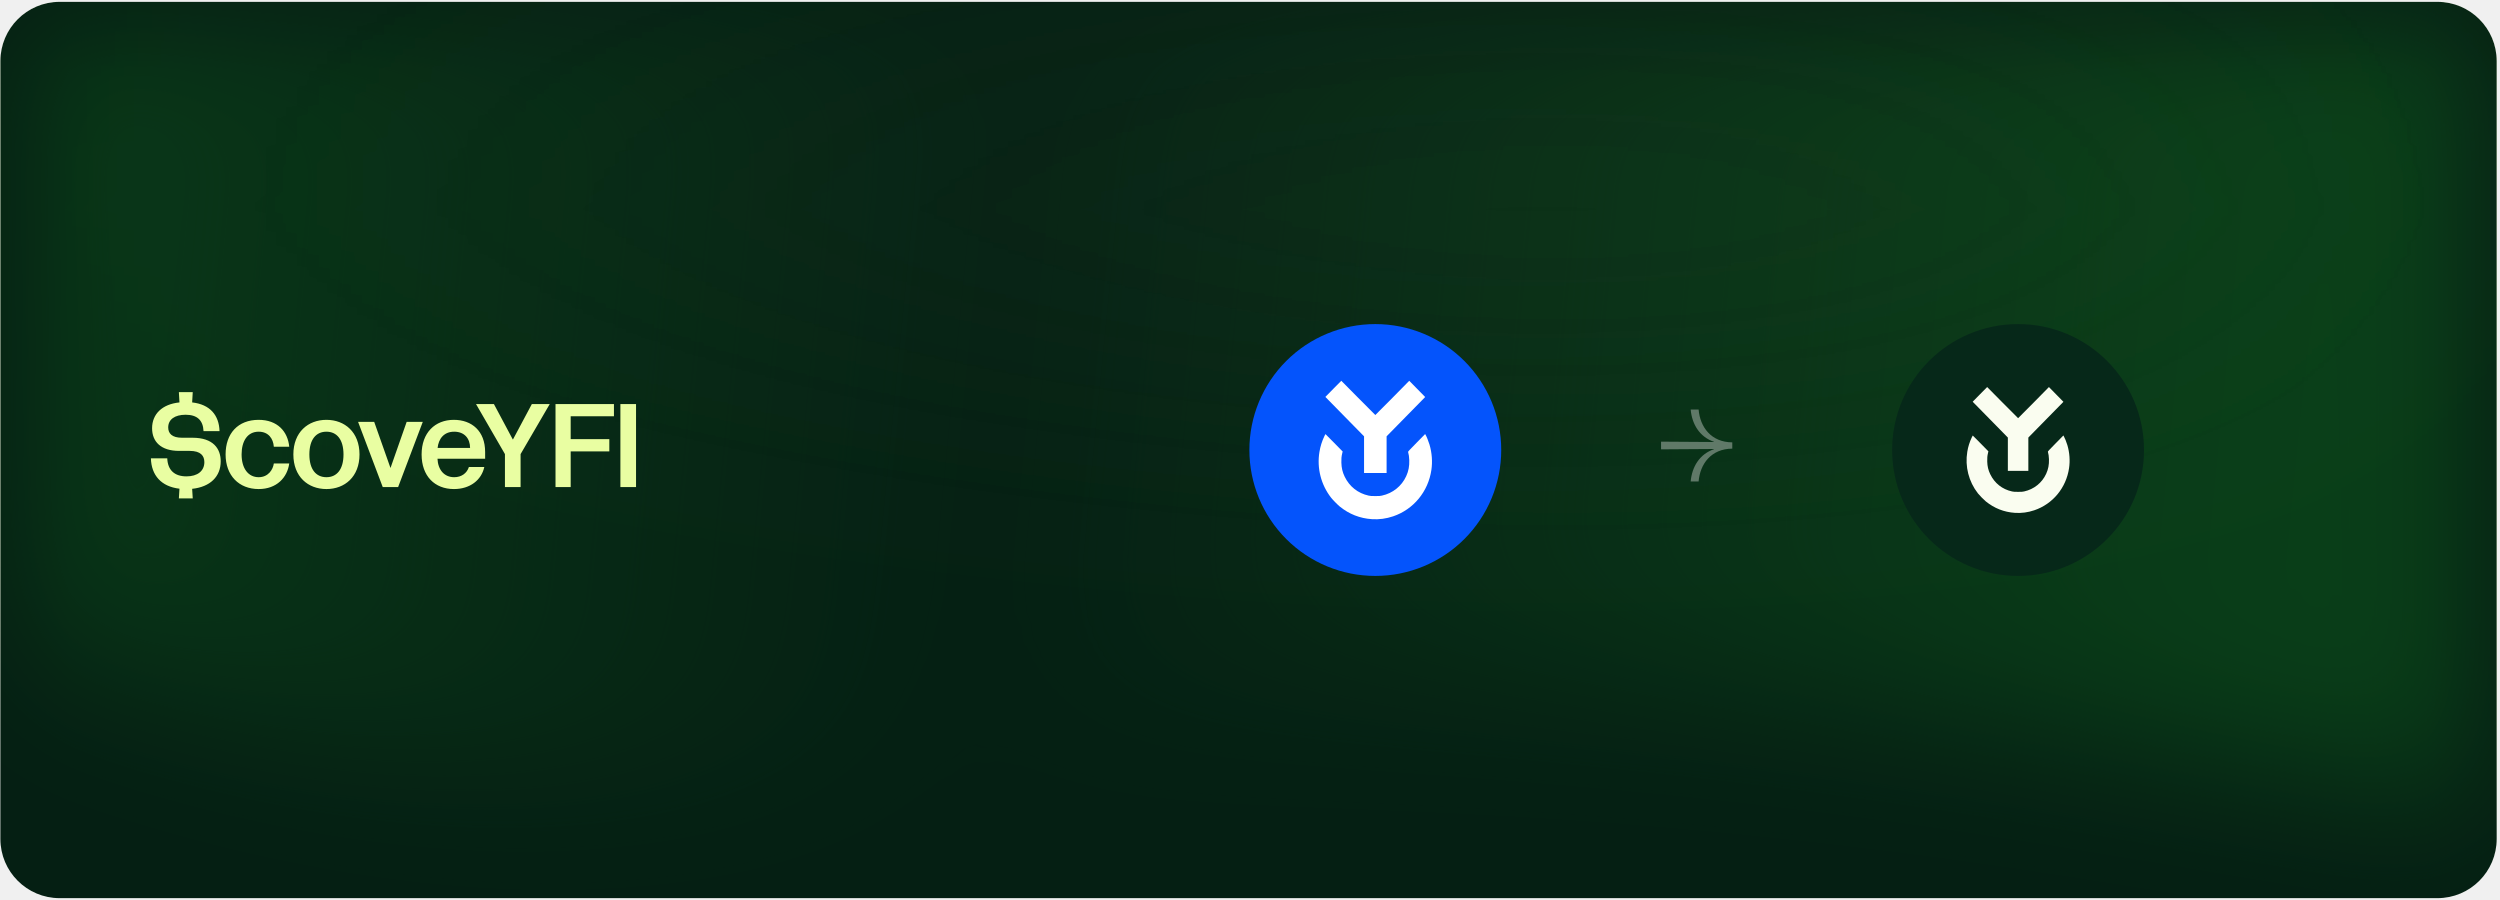
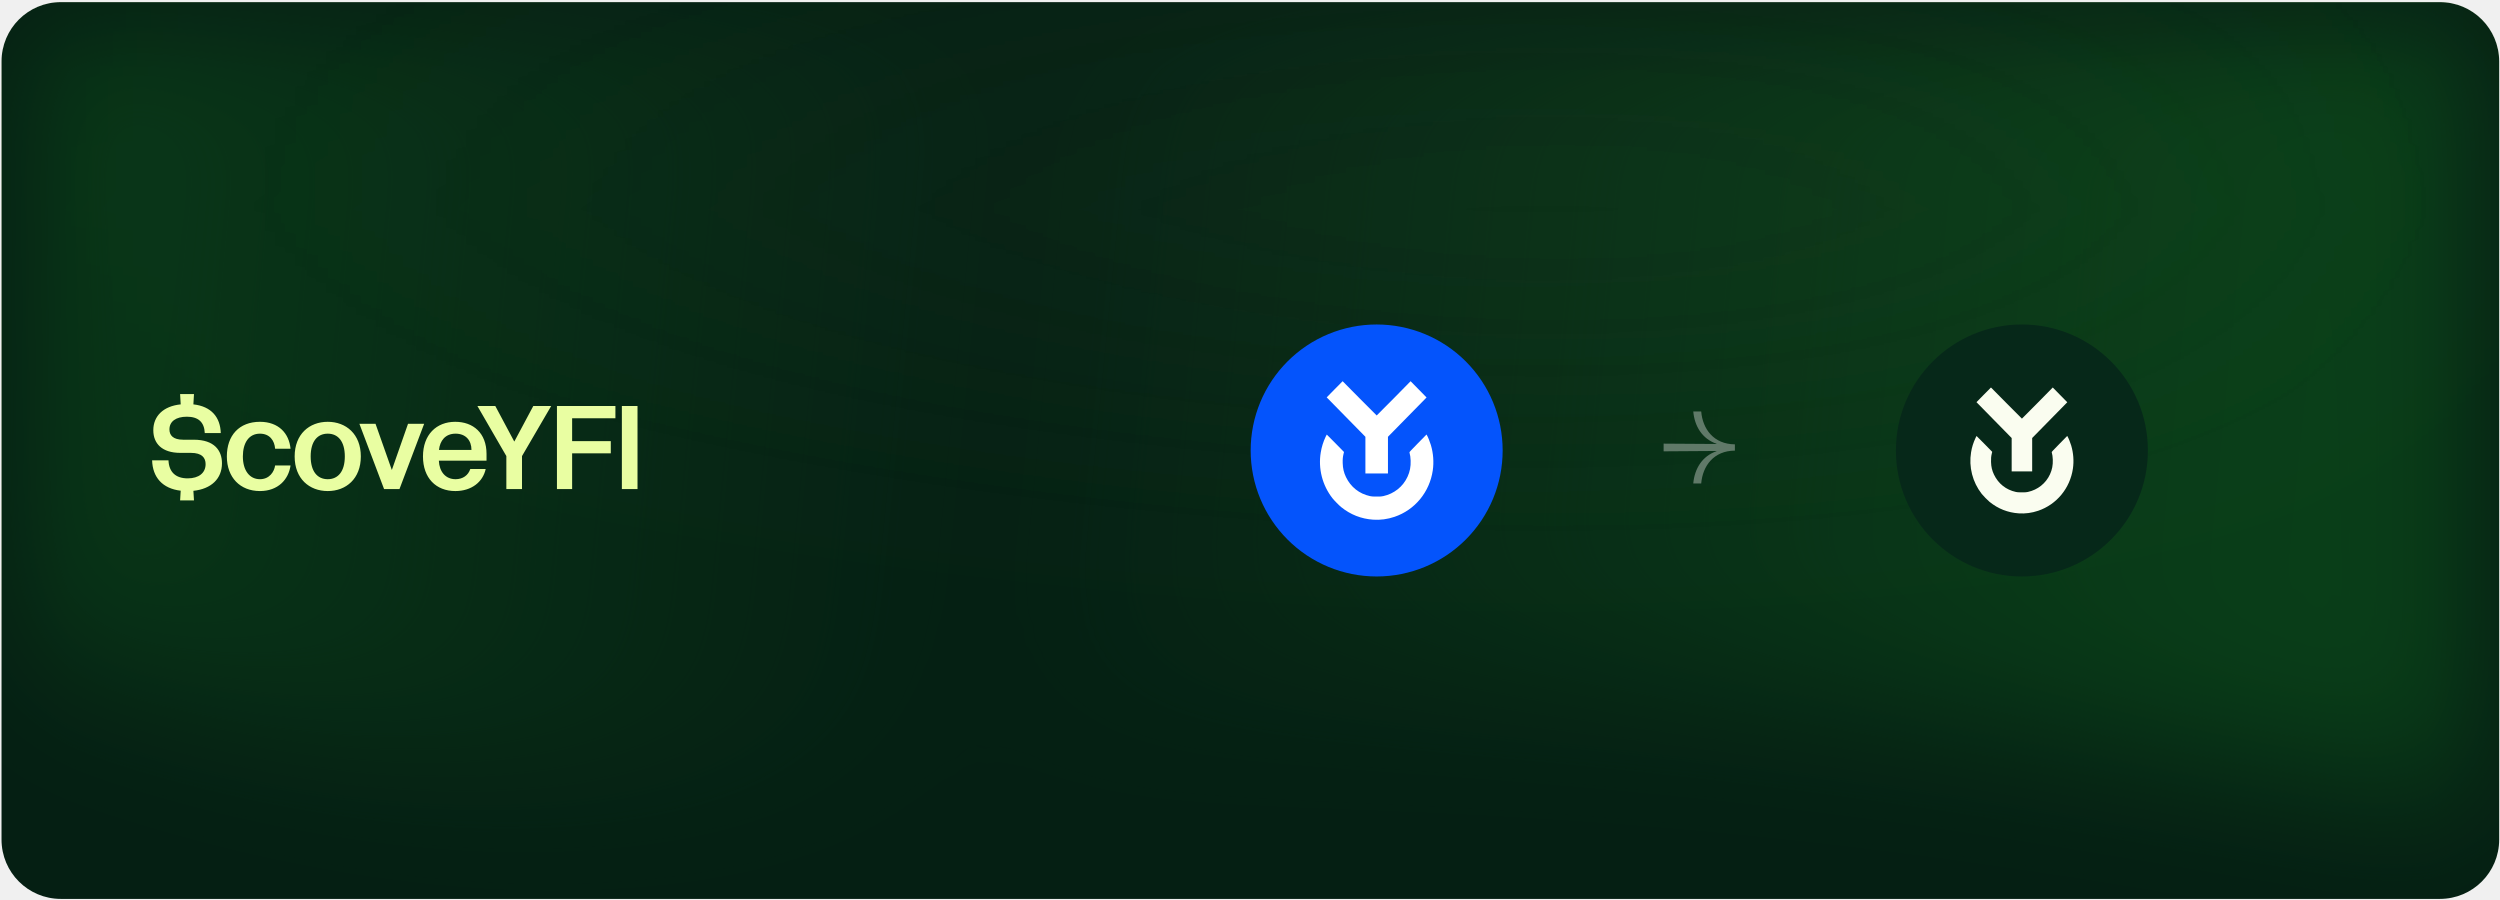
- <svg xmlns="http://www.w3.org/2000/svg" width="675" height="243" viewBox="0 0 675 243" fill="none">
+ <svg xmlns="http://www.w3.org/2000/svg" width="1065" height="383" viewBox="0 0 1065 383" fill="none">
  <g clip-path="url(#clip0_13332_2687)">
-     <rect x="0.106" y="0.501" width="674" height="242" rx="16" fill="#051F13" />
+     <rect x="0.651" y="0.904" width="1064" height="382.03" rx="25.258" fill="#051F13" />
    <g style="mix-blend-mode:overlay" filter="url(#filter0_f_13332_2687)">
-       <path d="M-374.293 -315.445C-322.842 -453.939 42.048 -446.276 440.714 -298.33C839.379 -150.385 1120.85 81.819 1069.4 220.313C1017.95 358.806 587.879 127.446 254.394 203.199C-79.092 278.951 -425.744 -176.952 -374.293 -315.445Z" fill="url(#paint0_linear_13332_2687)" />
+       <path d="M-590.388 -497.875C-509.166 -716.506 66.862 -704.408 696.21 -470.856C1325.56 -237.304 1769.9 129.26 1688.68 347.891C1607.46 566.522 928.531 201.289 402.079 320.875C-124.374 440.46 -671.61 -279.244 -590.388 -497.875Z" fill="url(#paint0_linear_13332_2687)" />
    </g>
    <g style="mix-blend-mode:hard-light" opacity="0.12" filter="url(#filter1_f_13332_2687)">
-       <path d="M783.739 -368.725C783.739 -593.932 542.808 -776.499 245.606 -776.499C-51.596 -776.499 -292.527 -593.932 -292.527 -368.725C-292.527 -143.519 -325.984 -33.04 245.606 39.046C817.195 111.133 783.739 -143.519 783.739 -368.725Z" fill="url(#paint1_radial_13332_2687)" />
+       <path d="M1237.27 -581.97C1237.27 -937.489 856.929 -1225.7 387.755 -1225.7C-81.419 -1225.7 -461.76 -937.489 -461.76 -581.97C-461.76 -226.452 -514.577 -52.045 387.755 61.752C1290.09 175.55 1237.27 -226.452 1237.27 -581.97Z" fill="url(#paint1_radial_13332_2687)" />
    </g>
-     <path d="M48.296 134.573L48.456 131.949C43.528 131.373 40.872 128.333 40.744 123.757H45.16C45.288 126.957 47.144 128.621 50.344 128.621C53.352 128.621 55.176 127.149 55.176 124.781C55.176 123.085 54.216 121.741 51.208 121.741H48.36C43.4 121.741 41.064 119.213 41.064 115.629C41.064 111.821 43.752 109.133 48.456 108.653L48.296 105.869H52.04L51.88 108.653C56.744 109.197 59.144 112.141 59.272 116.397H54.952C54.824 113.453 53.224 111.981 50.12 111.981C47.176 111.981 45.416 113.261 45.416 115.405C45.416 117.005 46.408 118.189 49.128 118.189H51.976C57.608 118.189 59.592 121.165 59.592 124.557C59.592 128.685 56.744 131.469 51.88 131.981L52.04 134.573H48.296ZM69.838 132.045C64.495 132.045 60.91 128.365 60.91 122.701C60.91 117.037 64.239 113.357 69.838 113.357C74.894 113.357 77.71 116.493 78.094 120.621H73.934C73.775 118.445 72.495 116.557 69.838 116.557C66.799 116.557 65.231 119.117 65.231 122.701C65.231 126.509 67.055 128.845 69.838 128.845C72.43 128.845 73.71 126.797 73.934 125.133H78.094C77.582 128.909 74.734 132.045 69.838 132.045ZM88.136 132.045C83.176 132.045 79.208 128.717 79.208 122.701C79.208 116.685 83.176 113.357 88.136 113.357C93.096 113.357 97.064 116.685 97.064 122.701C97.064 128.717 93.096 132.045 88.136 132.045ZM83.528 122.701C83.528 126.765 85.352 128.845 88.136 128.845C90.92 128.845 92.744 126.765 92.744 122.701C92.744 118.637 90.92 116.557 88.136 116.557C85.352 116.557 83.528 118.637 83.528 122.701ZM103.336 131.501L96.68 113.901H101.032L105.416 126.317H105.448L109.8 113.901H114.152L107.496 131.501H103.336ZM122.57 132.045C117.354 132.045 113.834 128.525 113.834 122.701C113.834 116.845 117.45 113.357 122.538 113.357C127.37 113.357 130.986 116.365 130.986 122.029V123.853H118.122C118.25 126.861 119.946 128.845 122.634 128.845C124.586 128.845 126.058 127.789 126.602 126.093H130.762C129.994 129.613 126.922 132.045 122.57 132.045ZM118.154 120.941H126.922C126.922 118.381 125.386 116.557 122.634 116.557C119.85 116.557 118.41 118.477 118.154 120.941ZM136.334 131.501V122.605L128.526 109.101H133.358L138.446 118.637H138.51L143.598 109.101H148.43L140.558 122.605V131.501H136.334ZM149.989 131.501V109.101H165.765V112.397H154.085V118.573H164.517V121.869H154.085V131.501H149.989ZM167.505 131.501V109.101H171.729V131.501H167.505Z" fill="#E9FEA2" />
-     <path d="M456.484 129.997C456.836 125.997 458.916 122.605 462.756 121.293V121.229L448.484 121.325V119.245L462.756 119.341V119.277C458.916 117.965 456.836 114.573 456.484 110.573H458.628C459.012 115.277 461.988 119.405 467.716 119.437V121.133C461.988 121.165 459.012 125.293 458.628 129.997H456.484Z" fill="#607968" />
-     <rect x="510.883" y="87.501" width="68" height="68" rx="34" fill="#062819" />
-     <path d="M534.571 106.484L532.625 108.466L537.373 113.302L542.12 118.139V122.64V127.142H544.887H547.653V122.64V118.139L552.389 113.314L557.125 108.49L555.168 106.497L553.21 104.504L549.074 108.706C546.799 111.017 544.916 112.908 544.888 112.908C544.86 112.908 542.974 111.017 540.696 108.705C538.418 106.393 536.546 104.501 536.535 104.501C536.525 104.501 535.641 105.394 534.571 106.484ZM532.378 118.103C531.758 119.434 531.4 120.582 531.169 121.971C530.509 125.941 531.552 130.03 534.037 133.209C534.447 133.733 535.654 134.962 536.165 135.375C538.467 137.238 541.088 138.27 544.028 138.471C545.786 138.591 547.544 138.356 549.271 137.77C554.263 136.077 557.867 131.706 558.646 126.399C558.946 124.357 558.784 122.173 558.184 120.159C557.945 119.358 557.461 118.158 557.209 117.74L557.112 117.58L555.007 119.722C553.309 121.45 552.907 121.883 552.929 121.96C553.102 122.579 553.194 123.223 553.219 123.99C553.267 125.475 553.036 126.676 552.462 127.93C551.346 130.368 549.168 132.109 546.505 132.69C546.042 132.791 545.872 132.802 544.863 132.801C543.873 132.799 543.679 132.786 543.246 132.691C540.606 132.11 538.529 130.464 537.358 128.026C536.828 126.924 536.588 125.904 536.552 124.599C536.526 123.655 536.577 123.085 536.754 122.342L536.869 121.864L534.77 119.727C533.617 118.551 532.66 117.589 532.644 117.589C532.629 117.589 532.509 117.82 532.378 118.103Z" fill="#FAFDF0" />
+     <path d="M76.725 213.181L76.978 209.039C69.198 208.129 65.006 203.33 64.803 196.107H71.775C71.977 201.158 74.907 203.785 79.958 203.785C84.707 203.785 87.586 201.461 87.586 197.723C87.586 195.046 86.071 192.924 81.322 192.924H76.826C68.996 192.924 65.309 188.933 65.309 183.275C65.309 177.264 69.552 173.021 76.978 172.263L76.725 167.868H82.636L82.383 172.263C90.062 173.122 93.85 177.769 94.052 184.488H87.233C87.031 179.84 84.505 177.517 79.605 177.517C74.957 177.517 72.179 179.537 72.179 182.922C72.179 185.448 73.745 187.317 78.039 187.317H82.535C91.426 187.317 94.558 192.015 94.558 197.37C94.558 203.886 90.062 208.281 82.383 209.089L82.636 213.181H76.725ZM110.733 209.19C102.297 209.19 96.639 203.381 96.639 194.44C96.639 185.498 101.893 179.689 110.733 179.689C118.715 179.689 123.16 184.639 123.766 191.156H117.199C116.947 187.721 114.926 184.74 110.733 184.74C105.934 184.74 103.459 188.782 103.459 194.44C103.459 200.451 106.338 204.139 110.733 204.139C114.825 204.139 116.846 200.906 117.199 198.279H123.766C122.958 204.24 118.462 209.19 110.733 209.19ZM139.618 209.19C131.788 209.19 125.524 203.937 125.524 194.44C125.524 184.942 131.788 179.689 139.618 179.689C147.448 179.689 153.712 184.942 153.712 194.44C153.712 203.937 147.448 209.19 139.618 209.19ZM132.344 194.44C132.344 200.855 135.223 204.139 139.618 204.139C144.013 204.139 146.893 200.855 146.893 194.44C146.893 188.024 144.013 184.74 139.618 184.74C135.223 184.74 132.344 188.024 132.344 194.44ZM163.613 208.332L153.105 180.548H159.975L166.896 200.148H166.947L173.817 180.548H180.687L170.18 208.332H163.613ZM193.977 209.19C185.743 209.19 180.186 203.634 180.186 194.44C180.186 185.195 185.895 179.689 193.927 179.689C201.555 179.689 207.263 184.437 207.263 193.379V196.258H186.956C187.158 201.007 189.835 204.139 194.078 204.139C197.16 204.139 199.484 202.472 200.342 199.794H206.909C205.697 205.351 200.847 209.19 193.977 209.19ZM187.006 191.661H200.847C200.847 187.62 198.423 184.74 194.078 184.74C189.683 184.74 187.41 187.771 187.006 191.661ZM215.705 208.332V194.288L203.379 172.97H211.007L219.039 188.024H219.14L227.172 172.97H234.8L222.373 194.288V208.332H215.705ZM237.261 208.332V172.97H262.166V178.173H243.728V187.923H260.196V193.126H243.728V208.332H237.261ZM264.913 208.332V172.97H271.581V208.332H264.913Z" fill="#E9FEA2" />
+     <path d="M721.331 205.957C721.887 199.643 725.17 194.288 731.232 192.217V192.116L708.702 192.267V188.984L731.232 189.135V189.034C725.17 186.963 721.887 181.608 721.331 175.294H724.716C725.322 182.72 730.02 189.236 739.062 189.287V191.964C730.02 192.015 725.322 198.531 724.716 205.957H721.331Z" fill="#607968" />
+     <rect x="807.658" y="138.231" width="107.347" height="107.347" rx="53.674" fill="#062819" />
+     <path d="M845.053 168.197L841.981 171.326L849.476 178.961L856.971 186.596V193.702V200.809H861.338H865.705V193.702V186.596L873.181 178.98L880.658 171.363L877.567 168.218L874.477 165.072L867.948 171.705C864.357 175.354 861.383 178.339 861.34 178.339C861.296 178.339 858.318 175.353 854.722 171.703C851.126 168.054 848.17 165.068 848.154 165.068C848.138 165.068 846.742 166.476 845.053 168.197ZM841.59 186.539C840.613 188.641 840.047 190.453 839.682 192.645C838.64 198.913 840.287 205.367 844.21 210.386C844.858 211.214 846.762 213.153 847.57 213.806C851.204 216.746 855.341 218.375 859.981 218.693C862.757 218.883 865.533 218.512 868.259 217.587C876.139 214.914 881.828 208.013 883.059 199.636C883.532 196.413 883.277 192.965 882.329 189.785C881.952 188.521 881.188 186.626 880.789 185.966L880.636 185.713L877.314 189.095C874.633 191.823 873.999 192.506 874.033 192.628C874.307 193.606 874.452 194.622 874.491 195.833C874.567 198.178 874.203 200.074 873.296 202.053C871.534 205.902 868.096 208.649 863.892 209.567C863.162 209.726 862.893 209.744 861.301 209.742C859.738 209.74 859.431 209.719 858.747 209.568C854.579 208.651 851.301 206.054 849.452 202.204C848.616 200.464 848.238 198.854 848.181 196.794C848.139 195.305 848.22 194.404 848.5 193.231L848.68 192.477L845.368 189.103C843.546 187.247 842.036 185.728 842.011 185.728C841.987 185.728 841.798 186.093 841.59 186.539Z" fill="#FAFDF0" />
    <g clip-path="url(#clip1_13332_2687)">
-       <path d="M371.333 155.501C380.35 155.501 388.998 151.919 395.375 145.543C401.751 139.167 405.333 130.519 405.333 121.501C405.333 112.484 401.751 103.836 395.375 97.46C388.998 91.084 380.35 87.501 371.333 87.501C362.316 87.501 353.668 91.084 347.291 97.46C340.915 103.836 337.333 112.484 337.333 121.501C337.333 130.519 340.915 139.167 347.291 145.543C353.668 151.919 362.316 155.501 371.333 155.501Z" fill="#0454FC" />
-       <path d="M359.99 104.989L357.85 107.169L363.072 112.489L368.295 117.809V122.761V127.713H371.338H374.381V122.761V117.809L379.59 112.502L384.8 107.195L382.646 105.003L380.493 102.811L375.944 107.433C373.441 109.976 371.369 112.055 371.339 112.055C371.308 112.055 369.233 109.975 366.728 107.432C364.222 104.889 362.162 102.808 362.151 102.808C362.14 102.808 361.167 103.789 359.99 104.989ZM357.577 117.769C356.896 119.234 356.502 120.497 356.248 122.024C355.522 126.392 356.67 130.889 359.403 134.386C359.854 134.963 361.181 136.314 361.744 136.77C364.276 138.818 367.159 139.953 370.392 140.174C372.327 140.307 374.261 140.048 376.16 139.404C381.651 137.541 385.616 132.733 386.473 126.896C386.803 124.65 386.625 122.247 385.964 120.031C385.702 119.15 385.17 117.83 384.891 117.37L384.785 117.194L382.47 119.551C380.602 121.451 380.16 121.927 380.184 122.012C380.375 122.694 380.476 123.402 380.503 124.245C380.556 125.879 380.302 127.2 379.67 128.58C378.442 131.262 376.047 133.176 373.117 133.815C372.609 133.926 372.422 133.939 371.312 133.937C370.223 133.936 370.009 133.921 369.532 133.816C366.628 133.177 364.344 131.367 363.055 128.685C362.473 127.473 362.209 126.351 362.17 124.915C362.141 123.877 362.197 123.25 362.392 122.433L362.517 121.907L360.21 119.556C358.94 118.263 357.888 117.205 357.871 117.205C357.854 117.205 357.722 117.459 357.577 117.769Z" fill="white" />
+       <path d="M586.457 245.578C600.693 245.578 614.345 239.923 624.41 229.857C634.476 219.792 640.131 206.139 640.131 191.904C640.131 177.669 634.476 164.017 624.41 153.951C614.345 143.886 600.693 138.231 586.457 138.231C572.222 138.231 558.57 143.886 548.504 153.951C538.439 164.017 532.784 177.669 532.784 191.904C532.784 206.139 538.439 219.792 548.504 229.857C558.57 239.923 572.222 245.578 586.457 245.578Z" fill="#0454FC" />
+       <path d="M568.551 165.837L565.173 169.279L573.417 177.677L581.661 186.075V193.893V201.71H586.465H591.269V193.893V186.075L599.493 177.697L607.717 169.32L604.317 165.859L600.918 162.399L593.736 169.696C589.786 173.709 586.514 176.992 586.467 176.992C586.419 176.992 583.143 173.708 579.187 169.693C575.232 165.679 571.98 162.394 571.962 162.394C571.945 162.394 570.409 163.943 568.551 165.837ZM564.742 186.013C563.667 188.325 563.045 190.318 562.643 192.73C561.497 199.624 563.309 206.724 567.625 212.244C568.337 213.155 570.432 215.288 571.32 216.007C575.317 219.241 579.868 221.033 584.972 221.382C588.026 221.591 591.079 221.183 594.078 220.166C602.746 217.225 609.005 209.634 610.358 200.42C610.879 196.874 610.598 193.081 609.555 189.583C609.14 188.192 608.3 186.109 607.861 185.382L607.693 185.104L604.038 188.825C601.09 191.825 600.392 192.577 600.429 192.71C600.731 193.786 600.891 194.904 600.934 196.236C601.017 198.816 600.616 200.901 599.619 203.079C597.68 207.312 593.898 210.334 589.274 211.344C588.471 211.519 588.176 211.539 586.424 211.536C584.705 211.534 584.367 211.511 583.615 211.345C579.03 210.336 575.424 207.479 573.39 203.244C572.471 201.331 572.055 199.559 571.992 197.294C571.946 195.655 572.035 194.664 572.343 193.374L572.541 192.545L568.898 188.833C566.894 186.791 565.232 185.121 565.206 185.121C565.179 185.121 564.97 185.522 564.742 186.013Z" fill="white" />
    </g>
  </g>
  <defs>
-     <filter id="filter0_f_13332_2687" x="-419.397" y="-454.503" width="1534.87" height="759.979" filterUnits="userSpaceOnUse" color-interpolation-filters="sRGB">
+     <filter id="filter0_f_13332_2687" x="-661.591" y="-717.397" width="2422.99" height="1199.73" filterUnits="userSpaceOnUse" color-interpolation-filters="sRGB">
      <feFlood flood-opacity="0" result="BackgroundImageFix" />
      <feBlend mode="normal" in="SourceGraphic" in2="BackgroundImageFix" result="shape" />
-       <feGaussianBlur stdDeviation="20" result="effect1_foregroundBlur_13332_2687" />
+       <feGaussianBlur stdDeviation="31.573" result="effect1_foregroundBlur_13332_2687" />
    </filter>
-     <filter id="filter1_f_13332_2687" x="-412.894" y="-896.499" width="1317" height="1068" filterUnits="userSpaceOnUse" color-interpolation-filters="sRGB">
+     <filter id="filter1_f_13332_2687" x="-651.776" y="-1415.13" width="2079.06" height="1685.98" filterUnits="userSpaceOnUse" color-interpolation-filters="sRGB">
      <feFlood flood-opacity="0" result="BackgroundImageFix" />
      <feBlend mode="normal" in="SourceGraphic" in2="BackgroundImageFix" result="shape" />
-       <feGaussianBlur stdDeviation="60" result="effect1_foregroundBlur_13332_2687" />
+       <feGaussianBlur stdDeviation="94.718" result="effect1_foregroundBlur_13332_2687" />
    </filter>
-     <linearGradient id="paint0_linear_13332_2687" x1="607.865" y1="138.978" x2="-63.225" y2="73.237" gradientUnits="userSpaceOnUse">
+     <linearGradient id="paint0_linear_13332_2687" x1="960.081" y1="219.493" x2="-99.325" y2="115.713" gradientUnits="userSpaceOnUse">
      <stop stop-color="#E9FEA2" />
      <stop offset="0.505" stop-color="#E9FDA6" stop-opacity="0" />
      <stop offset="1" stop-color="#E9FEA2" />
    </linearGradient>
-     <radialGradient id="paint1_radial_13332_2687" cx="0" cy="0" r="1" gradientUnits="userSpaceOnUse" gradientTransform="translate(246.227 -291.261) rotate(-90.0732) scale(485.237 640.362)">
+     <radialGradient id="paint1_radial_13332_2687" cx="0" cy="0" r="1" gradientUnits="userSpaceOnUse" gradientTransform="translate(388.734 -459.682) rotate(-90.0732) scale(766.013 1010.9)">
      <stop stop-color="#93C8E7" />
      <stop offset="0.906" stop-color="#E9FDA6" />
    </radialGradient>
    <clipPath id="clip0_13332_2687">
-       <rect x="0.106" y="0.501" width="674" height="242" rx="16" fill="white" />
+       <rect x="0.651" y="0.904" width="1064" height="382.03" rx="25.258" fill="white" />
    </clipPath>
    <clipPath id="clip1_13332_2687">
-       <rect width="68" height="68" fill="white" transform="translate(337.333 87.5015)" />
+       <rect width="107.347" height="107.347" fill="white" transform="translate(532.784 138.231)" />
    </clipPath>
  </defs>
</svg>
